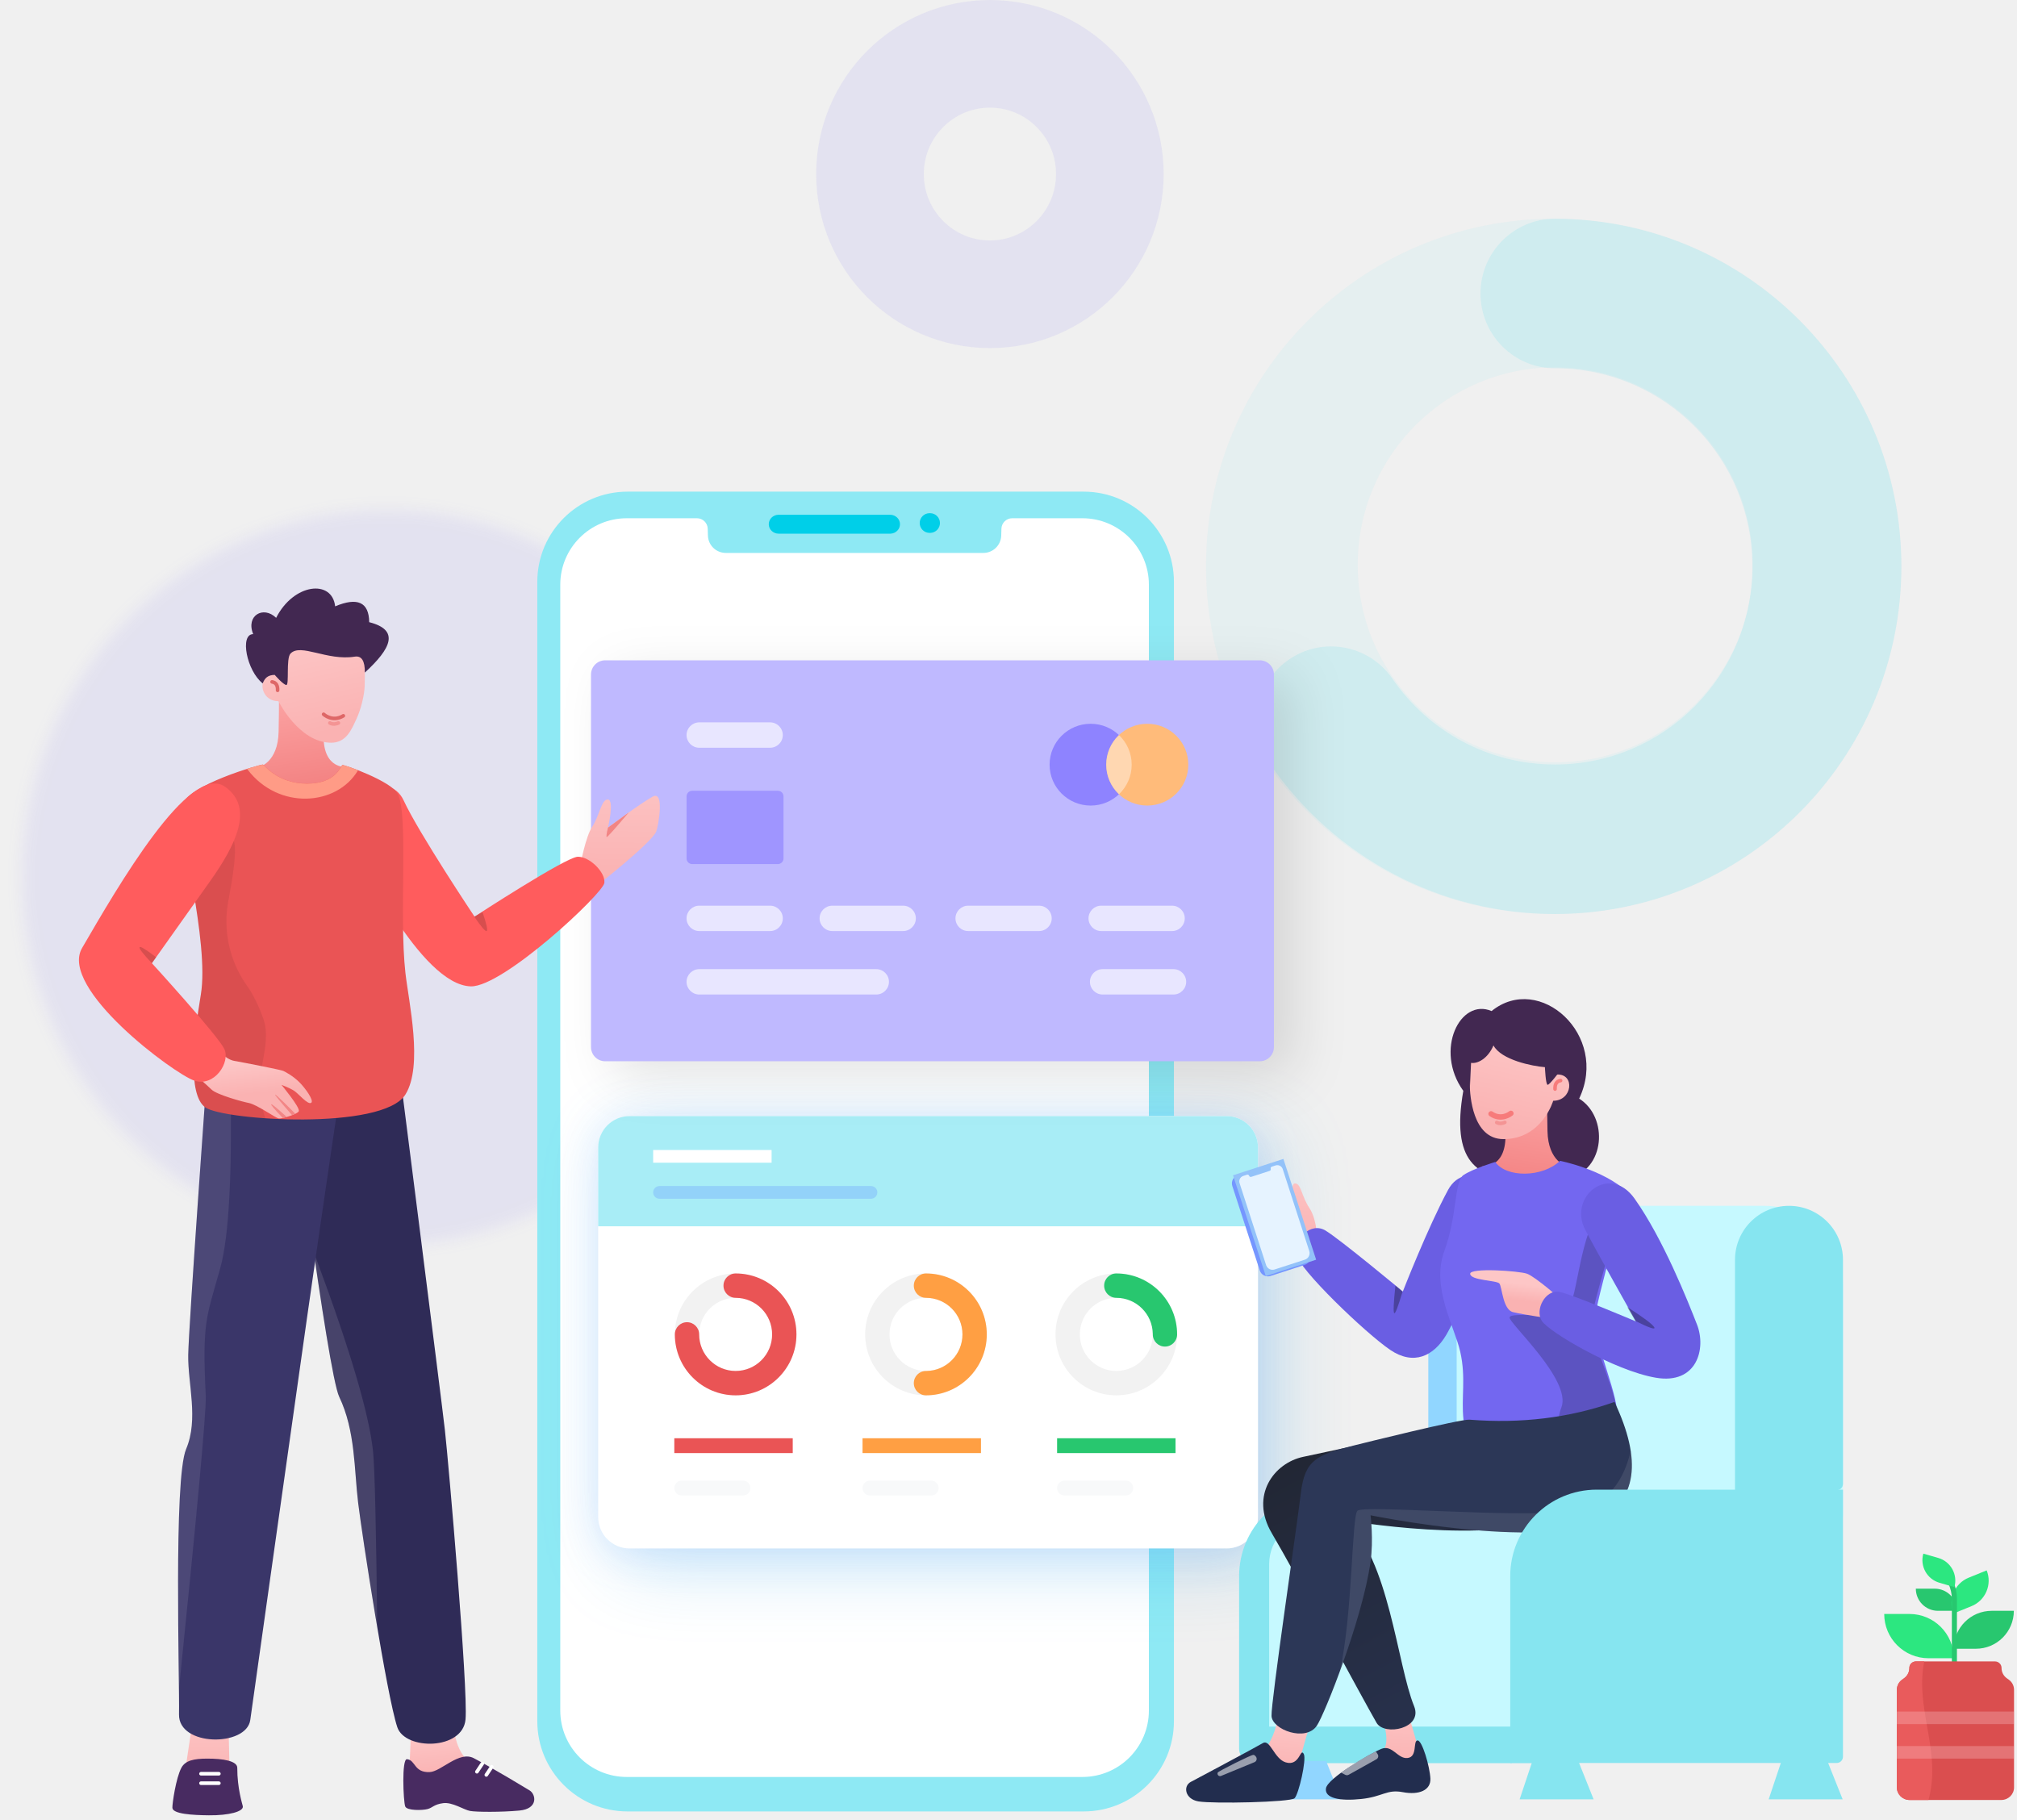
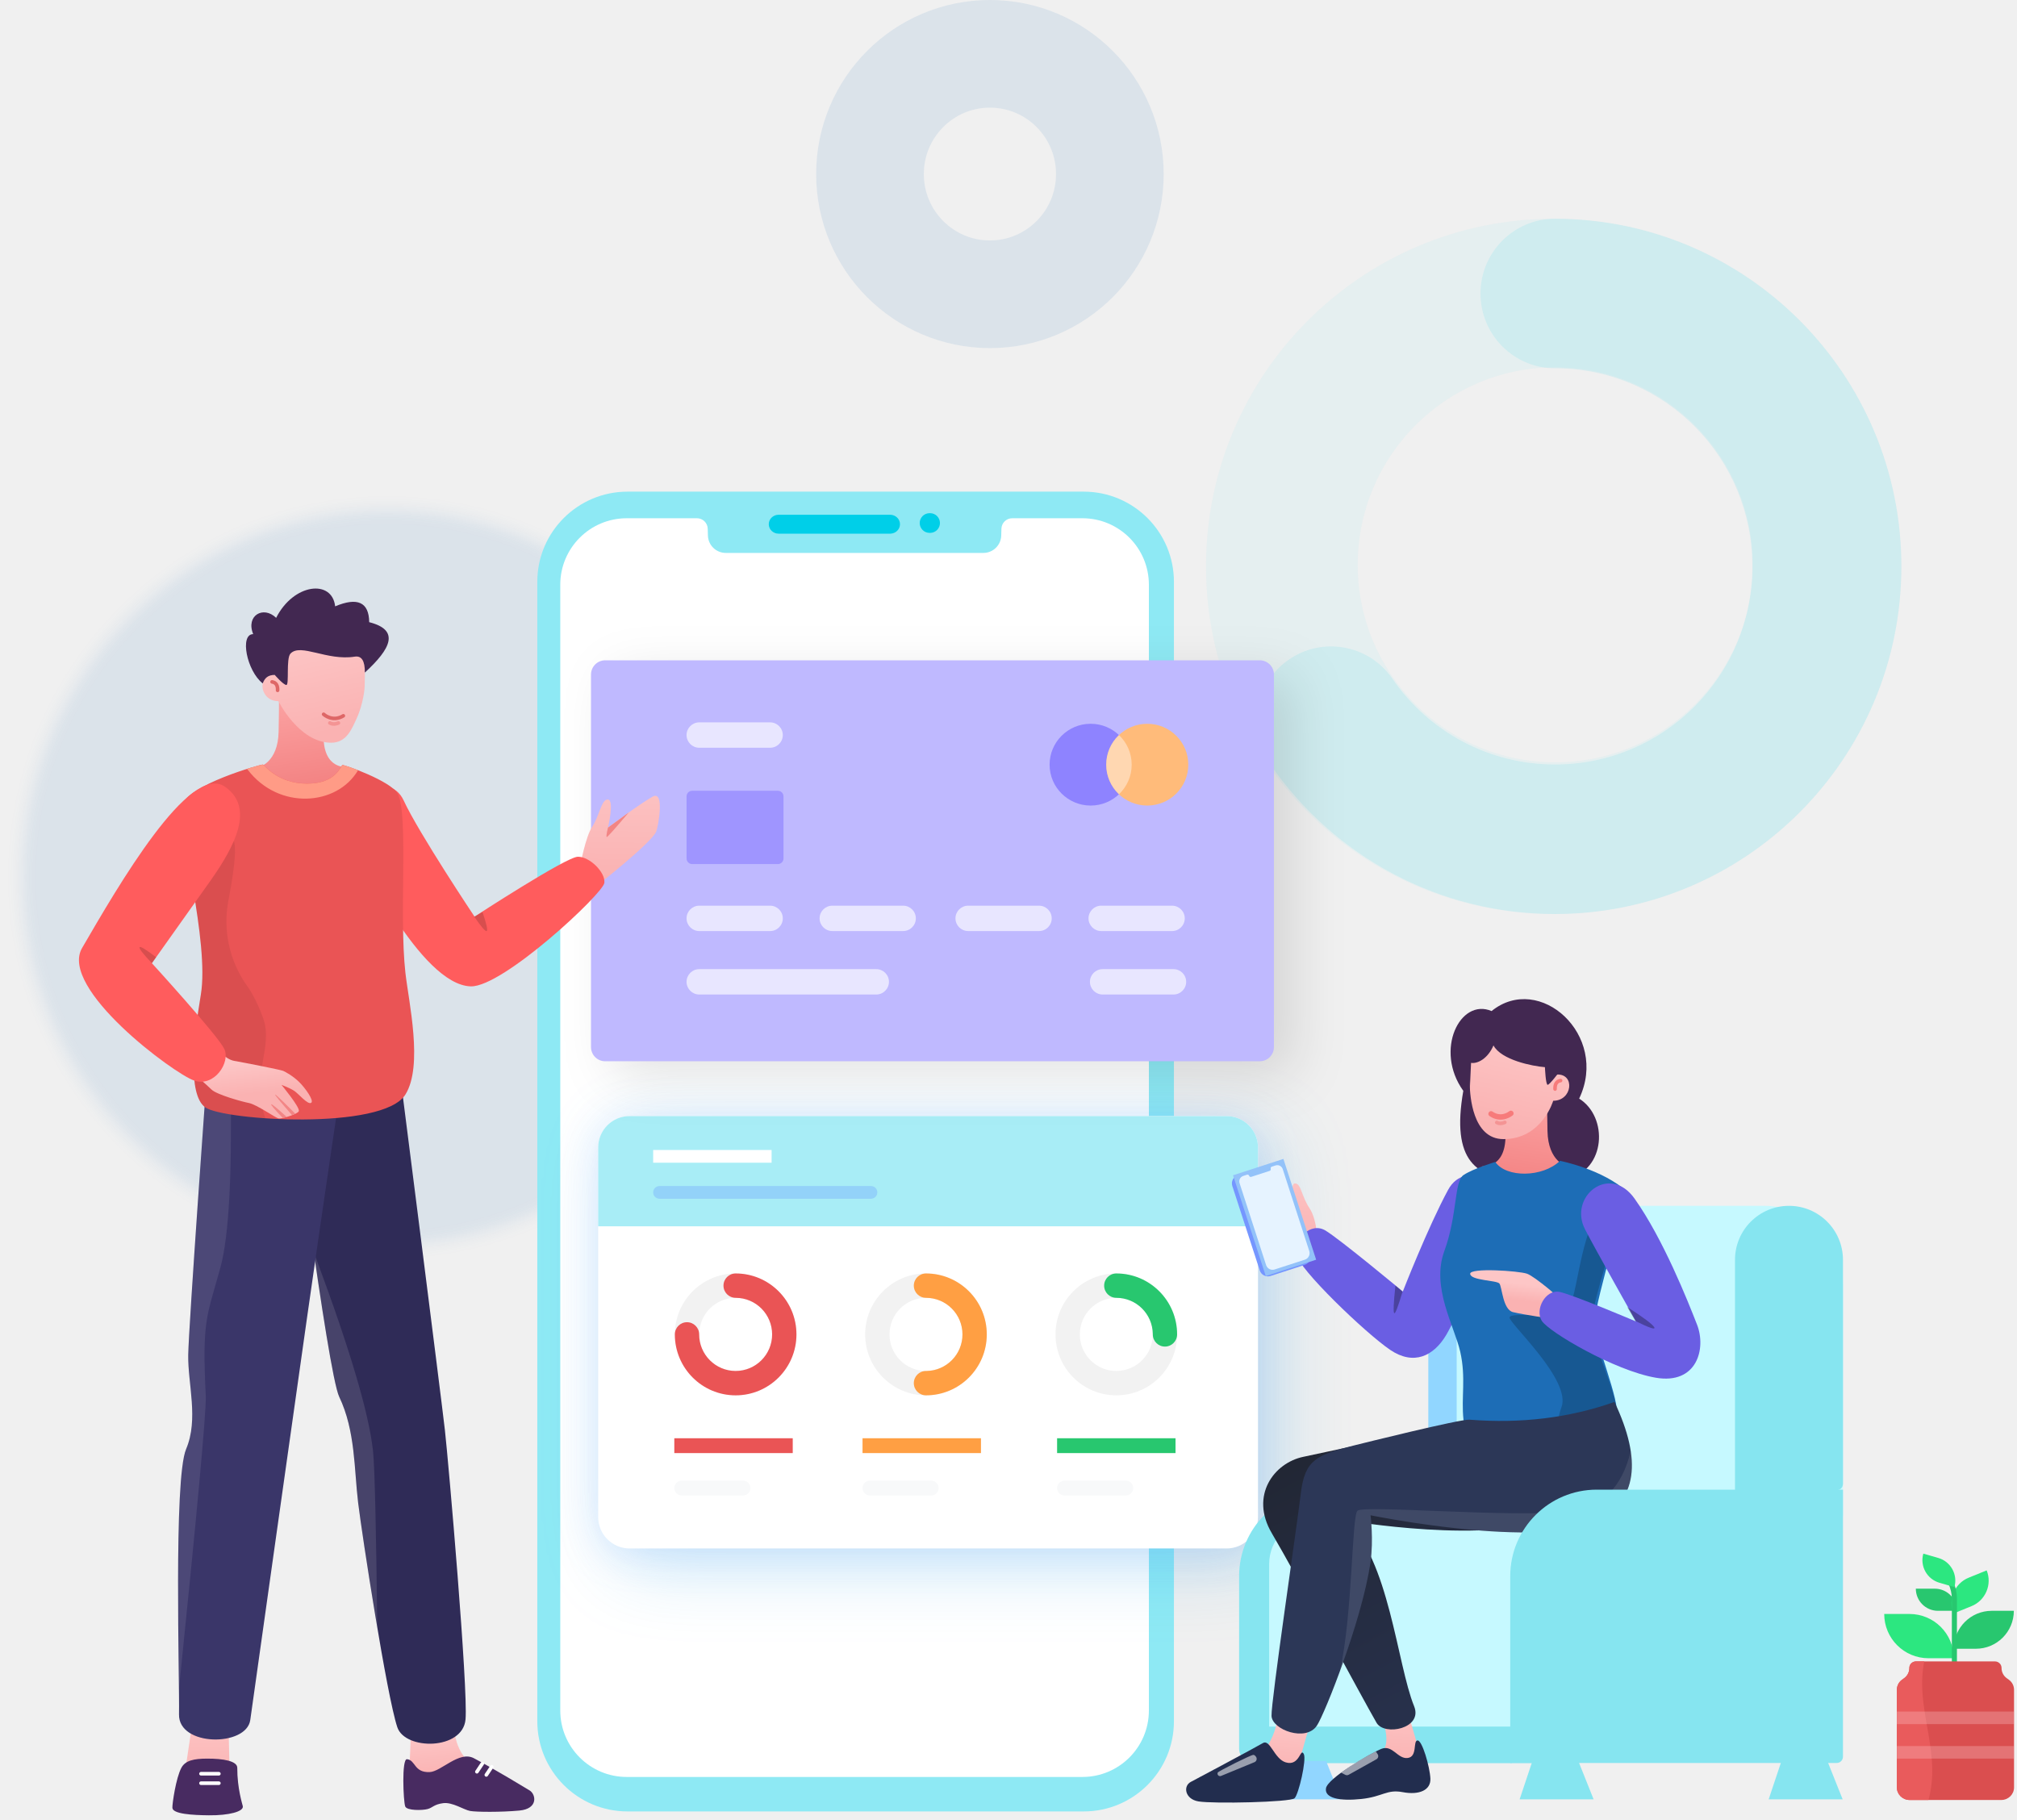
<svg xmlns="http://www.w3.org/2000/svg" xmlns:xlink="http://www.w3.org/1999/xlink" width="562px" height="507px" viewBox="0 0 562 507" version="1.1">
  <defs>
    <filter x="-2.9%" y="-2.9%" width="105.9%" height="105.9%" filterUnits="objectBoundingBox" id="filter-1">
      <feGaussianBlur stdDeviation="2" in="SourceGraphic" />
    </filter>
    <path d="M18.522,0 L38.087,0 C39.71,5.90024691e-16 41.039,1.291 41.086,2.913 L41.142,4.831 C41.219,7.521 43.423,9.661 46.114,9.661 L117.894,9.661 C120.585,9.661 122.788,7.521 122.866,4.831 L122.921,2.913 C122.968,1.291 124.297,2.07451057e-15 125.92,0 L145.486,0 C155.715,-2.00502105e-14 164.008,8.293 164.008,18.522 L164.008,332.223 C164.008,342.452 155.715,350.745 145.486,350.745 L18.522,350.745 C8.293,350.745 -2.29997126e-15,342.452 0,332.223 L0,18.522 C-4.8054561e-15,8.293 8.293,-8.77902741e-15 18.522,0 Z" id="path-2" />
    <path d="M8.757,0 L175.092,0 C179.928,-1.80700981e-14 183.848,3.921 183.848,8.757 L183.848,111.729 C183.848,116.565 179.928,120.486 175.092,120.486 L8.757,120.486 C3.921,120.486 -1.00658751e-14,116.565 0,111.729 L0,8.757 C-5.92265936e-16,3.921 3.921,4.44111258e-15 8.757,0 Z" id="path-4" />
    <filter x="-15.0%" y="-22.8%" width="135.4%" height="153.9%" filterUnits="objectBoundingBox" id="filter-6">
      <feOffset dx="5" dy="5" in="SourceAlpha" result="shadowOffsetOuter1" />
      <feGaussianBlur stdDeviation="10" in="shadowOffsetOuter1" result="shadowBlurOuter1" />
      <feColorMatrix values="0 0 0 0 0.076   0 0 0 0 0.583   0 0 0 0 0.879  0 0 0 0.229 0" type="matrix" in="shadowBlurOuter1" result="shadowMatrixOuter1" />
      <feOffset dx="0" dy="1" in="SourceAlpha" result="shadowOffsetOuter2" />
      <feGaussianBlur stdDeviation="5.5" in="shadowOffsetOuter2" result="shadowBlurOuter2" />
      <feColorMatrix values="0 0 0 0 0.504   0 0 0 0 0.7   0 0 0 0 1  0 0 0 0.234 0" type="matrix" in="shadowBlurOuter2" result="shadowMatrixOuter2" />
      <feMerge>
        <feMergeNode in="shadowMatrixOuter1" />
        <feMergeNode in="shadowMatrixOuter2" />
      </feMerge>
    </filter>
    <path d="M3.944,0 L186.337,0 C188.515,0 190.281,1.771 190.281,3.955 L190.281,107.769 C190.281,109.953 188.515,111.723 186.337,111.723 L3.944,111.723 C1.766,111.723 0,109.953 0,107.769 L0,3.955 C0,1.771 1.766,0 3.944,0 Z" id="path-7" />
    <filter x="-9.5%" y="-17.9%" width="125.2%" height="143.0%" filterUnits="objectBoundingBox" id="filter-8">
      <feOffset dx="6" dy="4" in="SourceAlpha" result="shadowOffsetOuter1" />
      <feGaussianBlur stdDeviation="7" in="shadowOffsetOuter1" result="shadowBlurOuter1" />
      <feColorMatrix values="0 0 0 0 0.019   0 0 0 0 0.019   0 0 0 0 0.019  0 0 0 0.11 0" type="matrix" in="shadowBlurOuter1" />
    </filter>
    <linearGradient x1="42.314%" y1="12.631%" x2="50%" y2="69.62%" id="linearGradient-9">
      <stop stop-color="#FDC6C6" offset="0%" />
      <stop stop-color="#FAB2B2" offset="100%" />
    </linearGradient>
    <linearGradient x1="46.204%" y1="-28.186%" x2="50%" y2="91.05%" id="linearGradient-10">
      <stop stop-color="#FDC6C6" offset="0%" />
      <stop stop-color="#FAB2B2" offset="100%" />
    </linearGradient>
    <linearGradient x1="44.814%" y1="-28.186%" x2="62.813%" y2="121.547%" id="linearGradient-11">
      <stop stop-color="#FFAFAF" offset="0%" />
      <stop stop-color="#F07777" offset="100%" />
    </linearGradient>
    <linearGradient x1="31.713%" y1="-6.922%" x2="55.144%" y2="91.239%" id="linearGradient-12">
      <stop stop-color="#FDC6C6" offset="0%" />
      <stop stop-color="#FAB2B2" offset="100%" />
    </linearGradient>
    <linearGradient x1="45.013%" y1="-28.186%" x2="50%" y2="91.05%" id="linearGradient-13">
      <stop stop-color="#FDC6C6" offset="0%" />
      <stop stop-color="#FAB2B2" offset="100%" />
    </linearGradient>
    <linearGradient x1="42.314%" y1="21.16%" x2="50%" y2="65.142%" id="linearGradient-14">
      <stop stop-color="#FDC6C6" offset="0%" />
      <stop stop-color="#FAB2B2" offset="100%" />
    </linearGradient>
    <linearGradient x1="45.136%" y1="-28.186%" x2="62.017%" y2="121.547%" id="linearGradient-15">
      <stop stop-color="#FFAFAF" offset="0%" />
      <stop stop-color="#F07777" offset="100%" />
    </linearGradient>
    <linearGradient x1="31.713%" y1="-6.211%" x2="55.144%" y2="90.724%" id="linearGradient-16">
      <stop stop-color="#FDC6C6" offset="0%" />
      <stop stop-color="#FAB2B2" offset="100%" />
    </linearGradient>
    <linearGradient x1="42.314%" y1="-3.865%" x2="50%" y2="78.281%" id="linearGradient-17">
      <stop stop-color="#FDC6C6" offset="0%" />
      <stop stop-color="#FAB2B2" offset="100%" />
    </linearGradient>
    <linearGradient x1="28.503%" y1="98.647%" x2="77.061%" y2="9.201%" id="linearGradient-18">
      <stop stop-color="#28324F" offset="0%" />
      <stop stop-color="#222735" offset="100%" />
    </linearGradient>
    <linearGradient x1="44.36%" y1="-28.186%" x2="50%" y2="91.05%" id="linearGradient-19">
      <stop stop-color="#FDC6C6" offset="0%" />
      <stop stop-color="#FAB2B2" offset="100%" />
    </linearGradient>
    <linearGradient x1="42.314%" y1="28.061%" x2="50%" y2="61.519%" id="linearGradient-20">
      <stop stop-color="#FDC6C6" offset="0%" />
      <stop stop-color="#FAB2B2" offset="100%" />
    </linearGradient>
    <linearGradient x1="42.314%" y1="8.533%" x2="50%" y2="71.772%" id="linearGradient-21">
      <stop stop-color="#FDC6C6" offset="0%" />
      <stop stop-color="#FAB2B2" offset="100%" />
    </linearGradient>
    <path d="M5.338,0 L27.313,0 C28.339,0 29.171,0.815 29.171,1.82 L29.171,1.872 C29.171,2.984 29.712,4.03 30.626,4.688 L31.196,5.099 C32.111,5.757 32.651,6.803 32.651,7.915 L32.651,35.125 C32.651,37.055 31.053,38.62 29.082,38.62 L3.568,38.62 C1.598,38.62 1.64410348e-13,37.055 1.64410348e-13,35.125 L1.64410348e-13,7.915 C1.64410348e-13,6.803 0.54,5.757 1.455,5.099 L2.024,4.688 C2.878,4.074 3.405,3.122 3.472,2.094 L3.479,1.82 C3.479,0.815 4.311,0 5.338,0 Z" id="path-22" />
  </defs>
  <g id="📝-Pages-New" stroke="none" stroke-width="1" fill="none" fill-rule="evenodd">
    <g id="Error" transform="translate(-436, -279)">
      <g id="Illustration" transform="translate(442, 294)">
        <g id="Shape">
-           <ellipse id="Oval" fill="#7367F0" opacity="0.1" filter="url(#filter-1)" cx="101.745" cy="229.5" rx="101.745" ry="102.5" />
+           <ellipse id="Oval" fill="#1D6DB6" opacity="0.1" filter="url(#filter-1)" cx="101.745" cy="229.5" rx="101.745" ry="102.5" />
          <path d="M426.906,45.956 C373.404,45.956 330.032,89.326 330.032,142.826 C330.032,196.326 373.404,239.696 426.906,239.696 C480.408,239.696 523.78,196.326 523.78,142.826 C523.78,89.326 480.408,45.956 426.906,45.956 Z M427.346,87.346 C457.745,87.346 482.388,111.988 482.388,142.386 C482.388,172.784 457.745,197.426 427.346,197.426 C396.947,197.426 372.304,172.784 372.304,142.386 C372.304,111.988 396.947,87.346 427.346,87.346 Z" id="Oval" fill="#00CFE8" fill-rule="nonzero" opacity="0.05" />
-           <ellipse id="Oval" stroke="#7367F0" stroke-width="30" opacity="0.1" cx="269.823" cy="33.5" rx="33.416" ry="33.5" />
+           <ellipse id="Oval" stroke="#1D6DB6" stroke-width="30" opacity="0.1" cx="269.823" cy="33.5" rx="33.416" ry="33.5" />
          <path d="M427.271,45.956 C480.572,45.956 523.78,89.326 523.78,142.826 C523.78,196.326 480.572,239.696 427.271,239.696 C395.161,239.696 365.687,223.816 347.797,197.796 C341.287,188.326 343.657,175.352 353.091,168.817 C362.43,162.348 375.192,164.615 381.764,173.849 L381.961,174.131 C392.182,188.997 408.951,198.032 427.271,198.032 C457.647,198.032 482.271,173.315 482.271,142.826 C482.271,112.642 458.137,88.116 428.181,87.628 L427.271,87.621 C415.809,87.621 406.517,78.294 406.517,66.788 C406.517,55.283 415.809,45.956 427.271,45.956 Z" id="Path" fill="#00CFE8" fill-rule="nonzero" opacity="0.1" />
        </g>
        <g id="Mobile-Banking-App" transform="translate(16, 122)">
          <g id="Phone3" transform="translate(127.7104, 0)">
            <path d="M25.137,0 L152.247,0 C166.13,-2.55022564e-15 177.384,11.254 177.384,25.137 L177.384,342.625 C177.384,356.508 166.13,367.762 152.247,367.762 L25.137,367.762 C11.254,367.762 -2.32880507e-14,356.508 -2.49882011e-14,342.625 L-2.49882011e-14,25.137 C-2.66883515e-14,11.254 11.254,2.55022564e-15 25.137,0 Z" id="Rectangle" fill="#8EE9F4" />
            <g id="Group-48" transform="translate(6.397456, 7.41094)">
              <mask id="mask-3" fill="white">
                <use xlink:href="#path-2" />
              </mask>
              <use id="Rectangle" fill="#FFFFFF" xlink:href="#path-2" />
              <ellipse id="Oval" fill-opacity="0.549" fill="#E97EFF" mask="url(#mask-3)" cx="62.18" cy="213.477" rx="14.067" ry="14.053" />
              <path d="M24.589,60.217 L140.653,60.217 C143.199,60.217 145.264,62.281 145.264,64.828 C145.264,67.374 143.199,69.439 140.653,69.439 L24.589,69.439 C22.043,69.439 19.978,67.374 19.978,64.828 C19.978,62.281 22.043,60.217 24.589,60.217 Z" id="Rectangle" fill-opacity="0.549" fill="#E97EFF" mask="url(#mask-3)" />
            </g>
            <path d="M98.307,6.438 C99.824,6.438 101.054,7.618 101.054,9.073 C101.054,10.496 99.878,11.655 98.408,11.706 L98.307,11.708 L67.24,11.708 C65.722,11.708 64.492,10.528 64.492,9.073 C64.492,7.65 65.668,6.491 67.139,6.44 L67.24,6.438 L98.307,6.438 Z" id="Path" fill="#00CFE8" fill-rule="nonzero" />
            <path d="M109.441,5.999 C110.958,5.999 112.188,7.228 112.188,8.744 C112.188,10.226 111.012,11.434 109.542,11.487 L109.441,11.488 L109.297,11.488 C107.779,11.488 106.549,10.26 106.549,8.744 C106.549,7.262 107.725,6.054 109.196,6.001 L109.297,5.999 L109.441,5.999 Z" id="Path" fill="#00CFE8" fill-rule="nonzero" />
          </g>
          <g id="BoardPieChart" transform="translate(144.6719, 174)">
            <mask id="mask-5" fill="white">
              <use xlink:href="#path-4" />
            </mask>
            <g id="Rectangle">
              <use fill="black" fill-opacity="1" filter="url(#filter-6)" xlink:href="#path-4" />
              <use fill="#FFFFFF" fill-rule="evenodd" xlink:href="#path-4" />
            </g>
            <polygon id="Rectangle" fill="#A8EDF6" mask="url(#mask-5)" points="-4.125 -4.725 188.562 -4.725 188.562 30.712 -4.125 30.712" />
            <path d="M17.093,19.49 L76.01,19.49 C76.989,19.49 77.782,20.284 77.782,21.262 C77.782,22.241 76.989,23.034 76.01,23.034 L17.093,23.034 C16.114,23.034 15.321,22.241 15.321,21.262 C15.321,20.284 16.114,19.49 17.093,19.49 Z" id="Rectangle" fill="#6FA3FF" opacity="0.366" mask="url(#mask-5)" />
            <rect id="Rectangle" fill="#FFFFFF" mask="url(#mask-5)" x="15.321" y="9.45" width="32.998" height="3.544" />
            <rect id="Rectangle" fill="#EA5455" mask="url(#mask-5)" x="21.213" y="89.774" width="32.998" height="4.134" />
            <path d="M23.28,101.586 L40.359,101.586 C41.501,101.586 42.427,102.512 42.427,103.653 C42.427,104.795 41.501,105.72 40.359,105.72 L23.28,105.72 C22.139,105.72 21.213,104.795 21.213,103.653 C21.213,102.512 22.139,101.586 23.28,101.586 Z" id="Rectangle" fill="#F8F9FA" mask="url(#mask-5)" />
            <rect id="Rectangle" fill="#FF9F43" fill-rule="nonzero" mask="url(#mask-5)" x="73.657" y="89.774" width="32.998" height="4.134" />
            <path d="M75.724,101.586 L92.803,101.586 C93.945,101.586 94.87,102.512 94.87,103.653 C94.87,104.795 93.945,105.72 92.803,105.72 L75.724,105.72 C74.583,105.72 73.657,104.795 73.657,103.653 C73.657,102.512 74.583,101.586 75.724,101.586 Z" id="Rectangle" fill="#F8F9FA" mask="url(#mask-5)" />
            <rect id="Rectangle" fill="#28C76F" mask="url(#mask-5)" x="127.869" y="89.774" width="32.998" height="4.134" />
            <path d="M129.936,101.586 L147.015,101.586 C148.157,101.586 149.082,102.512 149.082,103.653 C149.082,104.795 148.157,105.72 147.015,105.72 L129.936,105.72 C128.794,105.72 127.869,104.795 127.869,103.653 C127.869,102.512 128.794,101.586 129.936,101.586 Z" id="Rectangle" fill="#F8F9FA" mask="url(#mask-5)" />
            <g id="Group-37" mask="url(#mask-5)">
              <g transform="translate(21.21326, 46.65873)" id="Group-5">
                <g transform="translate(0.147314, 0.147654)" />
              </g>
            </g>
            <g id="Group-3" mask="url(#mask-5)">
              <g transform="translate(127.4269, 43.8533)">
                <path d="M16.941,33.96 C26.297,33.96 33.882,26.358 33.882,16.98 C33.882,7.602 26.297,0 16.941,0 C7.585,0 0,7.602 0,16.98 C0,26.358 7.585,33.96 16.941,33.96 Z M16.941,27.168 C11.327,27.168 6.776,22.607 6.776,16.98 C6.776,11.353 11.327,6.792 16.941,6.792 C22.555,6.792 27.106,11.353 27.106,16.98 C27.106,22.607 22.555,27.168 16.941,27.168 Z" id="Oval" fill="#F2F2F2" />
                <path d="M33.882,16.98 C33.882,7.602 26.297,0 16.941,0 C15.07,0 13.553,1.52 13.553,3.396 C13.553,5.272 15.07,6.792 16.941,6.792 C22.491,6.792 27.002,11.25 27.104,16.789 L27.106,16.98 C27.106,18.856 28.623,20.376 30.494,20.376 C32.365,20.376 33.882,18.856 33.882,16.98 Z" id="Path" fill="#28C76F" />
              </g>
            </g>
            <g id="Group-4" mask="url(#mask-5)">
              <g transform="translate(74.39373, 43.8533)">
                <path d="M16.941,33.96 C26.297,33.96 33.882,26.358 33.882,16.98 C33.882,7.602 26.297,0 16.941,0 C7.585,0 0,7.602 0,16.98 C0,26.358 7.585,33.96 16.941,33.96 Z M16.941,27.168 C11.327,27.168 6.776,22.607 6.776,16.98 C6.776,11.353 11.327,6.792 16.941,6.792 C22.555,6.792 27.106,11.353 27.106,16.98 C27.106,22.607 22.555,27.168 16.941,27.168 Z" id="Oval" fill="#F2F2F2" fill-rule="evenodd" />
                <path d="M16.941,33.96 C26.297,33.96 33.882,26.358 33.882,16.98 C33.882,7.602 26.297,0 16.941,0 C15.07,0 13.553,1.52 13.553,3.396 C13.553,5.272 15.07,6.792 16.941,6.792 C22.555,6.792 27.106,11.353 27.106,16.98 C27.106,22.543 22.658,27.065 17.132,27.167 L16.941,27.168 C15.07,27.168 13.553,28.689 13.553,30.564 C13.553,32.44 15.07,33.96 16.941,33.96 Z" id="Path" fill="#FF9F43" fill-rule="nonzero" />
              </g>
            </g>
            <g id="Group-6" mask="url(#mask-5)">
              <g transform="translate(21.36058, 43.8533)">
                <path d="M16.941,33.96 C26.297,33.96 33.882,26.358 33.882,16.98 C33.882,7.602 26.297,0 16.941,0 C7.585,0 0,7.602 0,16.98 C0,26.358 7.585,33.96 16.941,33.96 Z M16.941,27.168 C11.327,27.168 6.776,22.607 6.776,16.98 C6.776,11.353 11.327,6.792 16.941,6.792 C22.555,6.792 27.106,11.353 27.106,16.98 C27.106,22.607 22.555,27.168 16.941,27.168 Z" id="Oval" fill="#F2F2F2" />
                <path d="M0,16.98 C0,26.358 7.585,33.96 16.941,33.96 C26.297,33.96 33.882,26.358 33.882,16.98 C33.882,7.602 26.297,0 16.941,0 C15.07,0 13.553,1.52 13.553,3.396 C13.553,5.272 15.07,6.792 16.941,6.792 C22.555,6.792 27.106,11.353 27.106,16.98 C27.106,22.607 22.555,27.168 16.941,27.168 C11.327,27.168 6.776,22.607 6.776,16.98 C6.776,15.105 5.259,13.584 3.388,13.584 C1.517,13.584 0,15.105 0,16.98 Z" id="Path" fill="#EA5455" />
              </g>
            </g>
          </g>
          <g id="VisaCard2" transform="translate(142.6764, 47)">
            <g id="Rectangle">
              <use fill="black" fill-opacity="1" filter="url(#filter-8)" xlink:href="#path-7" />
              <use fill="#BFB9FF" fill-rule="evenodd" xlink:href="#path-7" />
            </g>
            <g id="Group-46" transform="translate(26.61962, 16.69957)">
              <g id="Group-45" transform="translate(0, 0.982327)">
                <g id="Group-43" transform="translate(101.1545, 0)">
                  <ellipse id="Oval" fill="#8E83FF" cx="11.437" cy="11.395" rx="11.437" ry="11.395" />
                  <ellipse id="Oval-Copy-10" fill="#FFBB7A" cx="27.211" cy="11.395" rx="11.437" ry="11.395" />
                  <path d="M19.22,3.243 L19.325,3.145 C21.511,5.22 22.873,8.149 22.873,11.395 C22.873,14.641 21.511,17.57 19.325,19.645 C17.137,17.571 15.775,14.641 15.775,11.395 C15.775,8.2 17.094,5.312 19.22,3.243 L19.325,3.145 L19.22,3.243 Z" id="Path" fill-opacity="0.416" fill="#FFFFFF" />
                </g>
                <path d="M1.577,18.664 L25.437,18.664 C26.308,18.664 27.014,19.368 27.014,20.236 L27.014,37.525 C27.014,38.393 26.308,39.097 25.437,39.097 L1.577,39.097 C0.706,39.097 4.37832775e-14,38.393 4.37832775e-14,37.525 L4.37832775e-14,20.236 C4.37832775e-14,19.368 0.706,18.664 1.577,18.664 Z" id="Rectangle" fill="#9F95FF" />
              </g>
              <g id="Group-44" transform="translate(0, 0.589397)" fill="#FFFFFF" fill-opacity="0.647">
                <path d="M3.549,51.081 L23.268,51.081 C25.228,51.081 26.817,52.664 26.817,54.617 C26.817,56.57 25.228,58.154 23.268,58.154 L3.549,58.154 C1.589,58.154 -9.10692171e-14,56.57 -9.10692171e-14,54.617 C-9.10692171e-14,52.664 1.589,51.081 3.549,51.081 Z" id="Rectangle" />
                <path d="M3.549,68.763 L52.845,68.763 C54.805,68.763 56.394,70.346 56.394,72.299 C56.394,74.252 54.805,75.836 52.845,75.836 L3.549,75.836 C1.589,75.836 -8.7566555e-14,74.252 -8.7566555e-14,72.299 C-8.7566555e-14,70.346 1.589,68.763 3.549,68.763 Z" id="Rectangle" />
                <path d="M115.943,68.763 L135.661,68.763 C137.622,68.763 139.211,70.346 139.211,72.299 C139.211,74.252 137.622,75.836 135.661,75.836 L115.943,75.836 C113.983,75.836 112.394,74.252 112.394,72.299 C112.394,70.346 113.983,68.763 115.943,68.763 Z" id="Rectangle" />
                <path d="M3.549,0 L23.268,0 C25.228,0 26.817,1.583 26.817,3.536 C26.817,5.489 25.228,7.073 23.268,7.073 L3.549,7.073 C1.589,7.073 0,5.489 0,3.536 C0,1.583 1.589,0 3.549,0 Z" id="Rectangle" />
                <path d="M40.62,51.081 L60.338,51.081 C62.298,51.081 63.887,52.664 63.887,54.617 C63.887,56.57 62.298,58.154 60.338,58.154 L40.62,58.154 C38.659,58.154 37.07,56.57 37.07,54.617 C37.07,52.664 38.659,51.081 40.62,51.081 Z" id="Rectangle-Copy-38" />
                <path d="M78.479,51.081 L98.197,51.081 C100.157,51.081 101.746,52.664 101.746,54.617 C101.746,56.57 100.157,58.154 98.197,58.154 L78.479,58.154 C76.518,58.154 74.929,56.57 74.929,54.617 C74.929,52.664 76.518,51.081 78.479,51.081 Z" id="Rectangle-Copy-39" />
                <path d="M115.549,51.081 L135.267,51.081 C137.227,51.081 138.816,52.664 138.816,54.617 C138.816,56.57 137.227,58.154 135.267,58.154 L115.549,58.154 C113.589,58.154 112,56.57 112,54.617 C112,52.664 113.589,51.081 115.549,51.081 Z" id="Rectangle-Copy-40" />
              </g>
            </g>
          </g>
          <g id="Men1.1" transform="translate(0, 27)">
            <g id="LLeg" transform="translate(58.5127, 131.4736)">
              <path d="M45.86,184.217 C45.86,184.217 45.724,192.9 51.056,195.984 C56.388,199.069 64.65,204.8 64.65,204.8 L33.223,205.865 L34.119,184.139 L45.86,184.217 Z" id="Path" fill="url(#linearGradient-9)" />
              <path d="M32.892,194.731 C35.322,194.982 34.791,198.497 39.2,198.326 C42.413,198.201 47.424,192.275 51.546,194.47 C57.837,197.82 65.214,202.338 67.023,203.413 C68.832,204.49 69.547,208.547 64.202,209.045 C59.09,209.521 52.191,209.468 50.462,209.153 C48.734,208.838 45.528,206.634 42.948,206.986 C40.369,207.339 40.075,208.228 38.634,208.622 C37.192,209.016 32.841,209.101 32.39,207.886 C31.872,206.492 31.353,194.573 32.892,194.731 Z" id="Path" fill="#482B61" />
              <path d="M30.456,-1.74975703e-14 C30.456,-1.74975703e-14 42.444,94.099 43.447,102.998 C44.449,111.898 49.952,175.205 49.199,183.65 C48.432,192.25 32.344,192.296 30.186,185.808 C27.232,176.926 20.404,132.541 19.274,123.272 C18.145,114.003 18.542,103.242 14.003,93.751 C10.753,86.956 -3.0465246e-14,2.413 -3.0465246e-14,2.413 L30.456,-1.74975703e-14 Z" id="Path" fill="#2F2B57" />
              <path d="M23.41,108.74 L23.452,109.164 C23.91,114.079 24.294,130.36 24.603,158.008 L23.913,153.878 C21.749,140.784 19.828,127.813 19.274,123.272 C18.169,114.196 18.526,103.69 14.28,94.346 L14.003,93.751 C12.573,90.761 9.689,72.711 6.908,53.437 L7.782,55.775 C17.065,80.742 22.275,98.398 23.41,108.74 Z" id="Path" fill-opacity="0.192" fill="#FFFFFF" opacity="0.591" />
              <line x1="53.869" y1="195.981" x2="52.366" y2="198.23" id="Path-10" stroke="#FFFFFF" stroke-linecap="round" />
              <line x1="56.495" y1="196.86" x2="54.991" y2="199.11" id="Path-10" stroke="#FFFFFF" stroke-linecap="round" />
            </g>
            <g id="RLeg" transform="translate(25.69442, 133.7766)">
              <polygon id="Path" fill="url(#linearGradient-10)" points="5.654 183.906 2.842 202.896 16.435 202.827 15.99 183.553" />
              <path d="M0.337,205.968 C0.291,204.86 1.323,197.674 2.842,194.829 C3.943,192.765 6.386,192.281 9.96,192.267 C14.57,192.249 18.422,192.946 18.417,194.829 C18.401,200.589 19.861,205.019 19.96,205.526 C20.248,207.011 16.125,208.119 10.493,208.063 C5.884,208.017 0.408,207.696 0.337,205.968 Z" id="Path" fill="#482B61" />
              <path d="M47.865,0.787 C47.865,0.787 41.632,42.784 37.86,69.357 C34.152,95.469 23.173,173.355 22.038,181.509 C20.997,188.994 1.985,188.994 2.185,179.929 C2.385,170.864 0.625,114.376 4.165,106.012 C7.705,97.649 4.623,87.915 4.752,79.79 C4.881,71.665 9.972,1.33 9.972,1.33 L47.865,0.787 Z" id="Path" fill="#3A3669" />
              <path d="M13.768,55.248 L13.47,56.328 C9.861,69.296 8.616,70.464 9.638,91.147 L9.649,91.567 C9.685,96.771 7.21,123.698 2.225,172.349 L2.203,169.325 C2.028,149.477 1.297,113.592 4.075,106.237 L4.165,106.012 C7.705,97.649 4.623,87.915 4.752,79.79 C4.881,71.665 9.972,1.33 9.972,1.33 L16.475,1.236 L16.542,4.458 C17.01,29.62 16.085,46.549 13.768,55.248 L13.768,55.248 Z" id="Path" fill-opacity="0.192" fill="#FFFFFF" opacity="0.462" />
              <line x1="8.313" y1="196.479" x2="13.289" y2="196.479" id="Path-9" stroke="#FFFFFF" stroke-linecap="round" />
              <line x1="8.313" y1="199.118" x2="13.289" y2="199.118" id="Path-9" stroke="#FFFFFF" stroke-linecap="round" />
            </g>
            <g id="Head" transform="translate(46.01984, 0)">
              <path d="M4.223,49.711 C4.223,49.711 9.43,48.483 9.611,39.907 C9.792,31.331 9.665,28.404 9.665,28.404 L22.01,28.196 C22.01,28.196 22.135,37.754 22.136,41.211 C22.141,50.495 28.578,49.711 28.578,49.711 C28.578,49.711 27.24,57.24 16.847,57.827 C8.732,58.287 4.223,49.711 4.223,49.711 Z" id="Path" fill="url(#linearGradient-11)" />
              <g id="Head1" transform="translate(0.513241, 0)">
                <path d="M8.018,24.069 C2.901,23.87 3.736,31.399 9.051,31.389 C9.051,31.389 14.763,42.933 23.732,42.963 C28.052,42.977 29.462,39.11 30.757,36.395 C32.052,33.68 33.002,29.618 33.081,27.132 C33.166,24.481 33.177,15.77 33.177,15.77 L7.819,15.759 L8.018,24.069 Z" id="Path" fill="url(#linearGradient-12)" />
                <path d="M23.37,37.586 C24.177,37.927 25.074,37.728 25.743,37.337" id="Path" stroke="#F49494" stroke-linecap="round" transform="translate(24.55681, 37.54876) rotate(6) translate(-24.55681, -37.54876) " />
                <path d="M8.529,28.493 C8.852,27.328 8.711,26.311 7.56,25.848" id="Path-8" stroke="#DE6767" stroke-linecap="round" transform="translate(8.119765, 27.17047) rotate(-13) translate(-8.119765, -27.17047) " />
                <path d="M8.018,24.069 C8.018,24.069 10.371,26.799 11.241,26.874 C12.112,26.949 11.119,19.487 12.401,18.128 C15.217,15.14 22.574,20.216 30.311,18.976 C32.222,18.67 33.16,20.15 33.126,23.415 C40.358,16.786 42.98,11.557 34.338,9.373 C34.269,3.763 31.058,2.355 24.849,4.957 C24.019,-2.622 13.291,-1.478 8.408,8.164 C4.873,4.707 -0.095,7.498 2.014,12.699 C-1.792,12.699 0.191,22.925 4.676,26.439 C5.211,24.904 6.189,24.069 8.018,24.069 Z" id="Path" fill="#422851" />
                <path d="M21.815,34.324 C21.815,34.324 23.572,37.18 27.012,36.159" id="Path" stroke="#DE6767" stroke-linecap="round" transform="translate(24.41357, 35.35145) rotate(-15) translate(-24.41357, -35.35145) " />
              </g>
            </g>
            <g id="LArm" transform="translate(75.02373, 54.90718)">
              <g id="Group-3" transform="translate(76.13706, 15.72189) rotate(4) translate(-76.13706, -15.72189) translate(65.13706, 2.221892)">
                <path d="M-6.9945718e-14,20.903 C-6.9945718e-14,20.903 0.893,12.681 2.627,9.701 C4.36,6.72 4.589,1.9 6.425,1.948 C8.26,1.997 6.968,9.757 6.968,9.757 C6.968,9.757 15.025,2.783 18.729,0.315 C22.109,-1.936 20.903,8.572 20.445,9.932 C19.355,13.172 5.027,26.111 5.027,26.111 C5.027,26.111 0.382,21.603 -6.9945718e-14,20.903 Z" id="Path" fill="url(#linearGradient-13)" />
                <path d="M6.968,9.757 C6.671,11.527 6.627,12.404 6.836,12.39 C7.045,12.375 8.915,9.963 12.444,5.155 L6.968,9.757 Z" id="Path" fill="#F28585" />
              </g>
              <path d="M15.44,4.122 C19.608,13.161 35.197,36.516 35.197,36.516 C35.197,36.516 60.742,19.861 63.992,19.826 C67.243,19.792 71.656,24.105 71.379,27.082 C71.101,30.058 43.132,56.166 34.162,55.947 C20.214,55.605 2.724,19.334 0.928,14.486 C-3.882,1.5 11.375,-4.694 15.44,4.122 Z" id="Path" fill="#FF5C5D" />
              <path d="M35.104,36.499 C37.071,39.38 38.23,40.726 38.582,40.536 C38.935,40.347 38.548,38.587 37.423,35.254 L35.104,36.499 Z" id="Path-5" fill-opacity="0.16" fill="#000000" />
            </g>
            <g id="Body" transform="translate(28.63671, 49.0406)">
              <path d="M0.131,11.435 C-1.177,17.711 7.785,49.341 5.319,64.138 C3.369,75.841 1.507,91.955 6.562,95.533 C11.708,99.175 56.008,102.067 62.322,91.955 C67.331,83.932 63.231,66.141 62.322,58.025 C60.51,41.834 63.246,13.854 60.172,8.131 C58.265,4.581 45.265,0.003 44.777,0.144 C44.288,0.286 43.14,5.317 34.92,5.317 C26.7,5.317 23.07,0.144 22.628,0.003 C22.186,-0.139 1.316,5.757 0.131,11.435 Z" id="Path" fill="#EA5455" />
              <path d="M22.607,2.99938892e-05 L22.628,0.003 C23.07,0.144 26.7,5.317 34.92,5.317 C43.14,5.317 44.288,0.286 44.777,0.144 C44.953,0.093 46.759,0.657 49.085,1.565 L49.075,1.672 C43.199,11.539 27.041,12.755 18.404,1.467 L18.208,1.206 L19.172,0.907 C20.936,0.37 22.198,0.048 22.542,0.005 L22.607,2.99938892e-05 Z" id="Path" fill="#FF9B86" />
              <path d="M0.159,15.794 L0.883,15.895 C8.567,16.994 13.073,18.732 14.402,21.111 C15.274,22.672 14.869,27.951 13.186,36.948 L13.007,37.892 C11.446,46.047 13.231,54.484 17.943,61.29 L18.208,61.666 C19.802,63.896 21.271,66.832 22.616,70.474 C25.735,78.922 19.1,86.04 23.302,98.608 L22.444,98.545 C14.634,97.947 8.317,96.774 6.562,95.533 C1.507,91.955 3.369,75.841 5.319,64.138 C7.418,51.547 1.242,26.77 0.159,15.794 Z" id="Path" fill-opacity="0.067" fill="#000000" />
            </g>
            <g id="Rarm" transform="translate(0, 54.33058)">
              <g id="Group-2" transform="translate(32.00589, 73.3703)">
                <path d="M5.768,0 C5.768,0 8.717,3.479 11.234,3.912 C13.751,4.345 24.285,6.405 24.928,6.711 C25.536,6.999 27.614,8.093 29.391,9.848 C30.931,11.37 33.594,14.976 32.701,15.596 C31.747,16.26 29.169,13.007 27.876,12.203 C26.52,11.36 24.436,10.613 24.436,10.613 C24.436,10.613 29.591,16.832 29.263,17.919 C29.024,18.712 24.64,20.066 23.703,19.964 C22.766,19.862 17.601,16.081 15.279,15.641 C13.669,15.336 6.46,13.383 4.94,11.917 C3.42,10.45 -3.48174241e-14,7.473 -3.48174241e-14,7.473 L5.768,0 Z" id="Path" fill="url(#linearGradient-14)" />
                <path d="M28.269,18.639 C24.673,15.016 22.8,13.235 22.65,13.296 C22.5,13.358 24.067,15.265 27.35,19.018 L28.269,18.639 Z" id="Path" fill="#F28585" />
                <path d="M25.865,19.532 C23.171,17.064 21.736,15.889 21.56,16.008 C21.384,16.127 22.463,17.402 24.796,19.834 L25.865,19.532 Z" id="Path" fill="#F28585" />
              </g>
              <path d="M40.706,0.901 C49.036,6.763 43.471,17.417 36.56,27.191 C30.105,36.319 20.321,50.07 20.321,50.07 C20.321,50.07 38.718,70.223 40.496,73.952 C42.273,77.68 37.734,84.683 32.093,82.771 C26.45,80.858 -5.658,57.073 0.872,45.833 C10.845,28.664 30.868,-6.022 40.706,0.901 Z" id="Path" fill="#FF5C5D" />
              <path d="M20.321,50.07 C17.804,47.408 16.663,45.922 16.898,45.614 C17.133,45.306 18.669,46.24 21.506,48.417 L20.321,50.07 Z" id="Path-6" fill-opacity="0.16" fill="#000000" />
            </g>
          </g>
          <g id="Group-7" transform="translate(307.3031, 141)">
            <path d="M40.065,137.093 L108.663,137.093 L108.663,137.093 L108.663,209.26 C108.663,211.469 106.872,213.26 104.663,213.26 L19.954,213.26 C17.745,213.26 15.954,211.469 15.954,209.26 L15.954,161.204 C15.954,147.888 26.749,137.093 40.065,137.093 Z" id="Rectangle" fill="#86E5F0" />
            <polygon id="Rectangle" fill="#86E5F0" points="24.33 198.224 91.966 198.224 91.966 213.26 24.33 213.26" />
            <polygon id="Path" fill="#86E5F0" points="110.466 212.715 114.732 223.401 94.107 223.401 97.681 212.715" />
            <polygon id="Path" fill="#91D6FF" points="40.195 212.715 44.461 223.401 23.836 223.401 27.41 212.715" />
            <polygon id="Path" fill="#86E5F0" points="179.859 212.715 184.125 223.401 163.5 223.401 167.074 212.715" />
            <path d="M92.256,58.375 L109.189,58.008 L109.189,58.008 L109.189,144.277 L68.667,144.277 L68.667,82.481 C68.667,69.368 79.146,58.659 92.256,58.375 Z" id="Rectangle" fill="#91D6FF" />
            <path d="M100.684,58.008 L162.365,58.008 C174.426,58.008 184.205,67.786 184.205,79.848 L184.205,144.288 C184.205,145.253 183.422,146.035 182.457,146.035 L76.573,146.035 L76.573,146.035 L76.573,82.119 C76.573,68.803 87.368,58.008 100.684,58.008 Z" id="Rectangle" fill="#C6F9FF" />
            <path d="M169.164,58.008 C177.471,58.008 184.205,64.742 184.205,73.048 L184.205,135.499 C184.205,136.464 183.422,137.246 182.457,137.246 L154.124,137.246 L154.124,137.246 L154.124,73.048 C154.124,64.742 160.858,58.008 169.164,58.008 Z" id="Rectangle" fill="#86E5F0" />
            <path d="M36.93,145.199 L104.387,145.199 L104.387,145.199 L104.387,203.124 L24.33,203.124 L24.33,157.799 C24.33,150.84 29.971,145.199 36.93,145.199 Z" id="Rectangle" fill="#C6F9FF" />
            <g id="Wom1.4" transform="translate(72.5538, 112.5) scale(-1, 1) translate(-72.5538, -112.5) translate(0.053803, 0)">
              <g id="Head" transform="translate(28.82299, 0.409712)">
                <path d="M8.814,50.104 C-1.931,47.6 -2.639,32.842 5.53,27.723 C-2.895,10.051 16.589,-7.494 29.934,3.326 C38.684,-0.421 45.954,14.202 37.813,25.559 C41.227,45.059 34.28,50.099 21.756,50.313 L8.814,50.104 Z" id="Path" fill="#422851" />
                <path d="M8.948,46.58 C8.948,46.58 14.175,45.352 14.356,36.782 C14.538,28.212 14.41,25.286 14.41,25.286 L25.924,25.079 C25.924,25.079 26.05,34.63 26.052,38.084 C26.056,47.363 32.518,46.58 32.518,46.58 C32.518,46.58 31.175,54.103 20.742,54.69 C12.596,55.149 8.948,46.58 8.948,46.58 Z" id="Path" fill="url(#linearGradient-15)" />
                <path d="M11.726,21.007 C6.59,20.808 7.428,28.332 12.763,28.321 C12.763,28.321 15.863,39.009 26.622,39.009 C35.36,39.009 35.929,26.552 36.008,24.068 C36.093,21.418 36.104,12.713 36.104,12.713 L11.526,12.702 L11.726,21.007 Z" id="Path" fill="url(#linearGradient-16)" />
                <path d="M24.738,30.973 C24.738,30.973 26.505,33.83 29.956,32.813" id="Path" stroke="#F77B7B" stroke-width="1.5" stroke-linecap="round" transform="translate(27.34692, 32.00235) rotate(-18) translate(-27.34692, -32.00235) " />
                <path d="M26.235,34.383 C27.045,34.723 27.813,34.723 28.485,34.332" id="Path" stroke="#F49494" stroke-linecap="round" transform="translate(27.36018, 34.48209) rotate(2) translate(-27.36018, -34.48209) " />
                <path d="M11.963,25.18 C12.286,24.016 12.143,22.999 10.988,22.535" id="Path-8" stroke="#F77B7B" stroke-linecap="round" transform="translate(11.55038, 23.85726) rotate(-13) translate(-11.55038, -23.85726) " />
                <path d="M10.914,20.077 C10.914,20.077 13.729,23.857 14.299,23.877 C14.87,23.897 15.069,18.961 15.069,18.961 C18.523,18.697 27.263,16.956 29.405,12.899 C30.904,16.479 33.768,18.069 35.65,17.763 L36.006,25.368 L36.885,10.079 L10.225,10.079 L10.914,20.077 Z" id="Path" fill="#422851" />
              </g>
              <g id="LLeg" transform="translate(32.50045, 116.0156)">
                <path d="M57.878,82.103 C57.878,82.103 53.27,91.415 57.047,94.35 C60.831,97.285 70.824,102.785 70.824,102.785 L44.349,101.12 L50.234,80.811 L57.878,82.103 Z" id="Path" fill="url(#linearGradient-17)" />
                <path d="M46.91,90.965 C48.216,91.118 46.821,95.519 49.65,95.854 C52.473,96.188 53.845,92.018 57.049,93.34 C60.253,94.662 71.937,101.497 72.397,104.291 C72.863,107.085 68.509,107.907 62.539,107.276 C56.569,106.645 55.469,104.52 50.987,105.376 C46.511,106.231 43.158,104.867 43.305,101.595 C43.453,98.323 45.603,90.813 46.91,90.965 Z" id="Path" fill="#222D4E" />
                <path d="M58.51,94.018 L58,94.784 C57.694,95.243 57.818,95.864 58.278,96.17 C58.299,96.185 58.322,96.199 58.345,96.211 L66.075,100.528 C66.365,100.69 66.718,100.697 67.015,100.546 L68.184,99.953 L68.184,99.953 C66.259,98.557 64.684,97.509 62.944,96.479 C61.608,95.689 60.129,94.874 58.51,94.018 Z" id="Path-14" fill-opacity="0.541" fill="#FFFFFF" />
                <path d="M17.997,0.028 C26.012,0.386 70.621,10.258 78.726,11.935 C86.831,13.613 93.683,22.688 87.502,33.198 C80.561,44.995 62.651,78.498 58.302,86.051 C56.15,89.789 45.292,87.693 47.843,81.419 C52.597,69.722 54.805,40.34 66.927,29.627 C66.927,29.627 26.161,36.726 8.552,28.594 C-4.246,22.683 -1.351,-0.838 17.997,0.028 Z" id="Path" fill="url(#linearGradient-18)" />
              </g>
              <g id="LArm" transform="translate(56.67376, 49.5)">
                <path d="M50.613,19.12 C50.613,19.12 50.523,12.595 52.804,9.184 C55.085,5.774 55.176,2.152 56.902,2.27 C58.629,2.389 56.919,10.809 56.919,10.809 C56.919,10.809 59.11,9.971 60.684,8.912 C62.257,7.853 67.029,2.631 68.144,3.557 C70.035,5.133 66.99,14.027 65.331,15.805 C63.667,17.583 54.576,23.432 54.576,23.432 L50.613,19.12 Z" id="Path" fill="url(#linearGradient-19)" />
                <path d="M1.359,15.21 C5.087,23.863 11.914,39.758 14.728,44.5 C18.255,50.439 23.817,53.056 30.328,48.649 C37.171,44.019 56.011,25.96 56.564,21.869 C57.111,17.779 52.5,12.87 48.327,15.412 C44.155,17.953 26.817,32.39 26.817,32.39 C26.817,32.39 19.82,14.443 14.191,4.046 C9.316,-4.949 -4.317,2.056 1.359,15.21 Z" id="Path" fill="#6A5EE3" />
                <path d="M26.889,32.399 C28.142,36.651 28.915,38.654 29.208,38.408 C29.501,38.161 29.389,35.603 28.872,30.732 L26.889,32.399 Z" id="Path" fill-opacity="0.303" fill="#000000" />
              </g>
              <g id="PhoneMini4" transform="translate(119.6433, 61.43124) scale(-1, 1) rotate(-18) translate(-119.6433, -61.43124) translate(111.1433, 45.93124)">
                <g id="Group-3" transform="translate(0, -0)">
                  <path d="M2.87,1.091 L12.827,1.091 C14.152,1.091 15.227,2.166 15.227,3.491 L15.227,28.222 C15.227,29.548 14.152,30.622 12.827,30.622 L2.87,30.622 C1.544,30.622 0.47,29.548 0.47,28.222 L0.47,3.491 C0.47,2.166 1.544,1.091 2.87,1.091 Z" id="Rectangle" fill="#7596FF" fill-rule="nonzero" />
                  <rect id="Rectangle" fill="#93C2F9" x="1.581" y="0.703" width="14.757" height="29.531" />
                  <path d="M4.219,1.758 L5.338,1.758 C5.566,1.758 5.756,1.922 5.795,2.139 L5.802,2.223 C5.802,2.479 6.01,2.687 6.267,2.687 L11.664,2.687 C11.892,2.687 12.081,2.523 12.121,2.306 L12.128,2.223 C12.128,1.966 12.336,1.758 12.592,1.758 L13.706,1.758 C14.533,1.758 15.212,2.395 15.277,3.206 L15.283,3.337 L15.283,3.337 L15.261,27.352 C15.259,28.399 14.41,29.248 13.362,29.25 L4.508,29.25 C3.506,29.252 2.685,28.474 2.616,27.489 L2.611,27.353 C2.611,27.353 2.611,27.352 2.613,27.352 L2.634,3.342 C2.635,2.467 3.344,1.758 4.219,1.758 Z" id="Rectangle" fill="#E6F3FF" fill-rule="nonzero" />
                </g>
              </g>
              <g id="Body" transform="translate(20.7715, 45.4684)">
-                 <path d="M0,8.816 C0,8.816 8.985,38.918 9.251,44.617 C9.517,50.316 1.902,67.064 3.199,71.297 C6.188,81.08 44.352,85.292 45.81,72.132 C46.49,65.995 45.075,60.487 46.706,53.255 C48.331,46.023 54.862,35.277 51.157,25.173 C47.453,15.07 48.445,5.722 45.796,3.956 C43.146,2.189 36.953,0.313 36.953,0.313 C33.941,4.748 23.773,4.683 18.921,-4.99600361e-14 C18.921,-4.99600361e-14 6.867,2.34 0,8.816 Z" id="Path" fill="#7367F0" />
+                 <path d="M0,8.816 C0,8.816 8.985,38.918 9.251,44.617 C9.517,50.316 1.902,67.064 3.199,71.297 C6.188,81.08 44.352,85.292 45.81,72.132 C46.49,65.995 45.075,60.487 46.706,53.255 C48.331,46.023 54.862,35.277 51.157,25.173 C47.453,15.07 48.445,5.722 45.796,3.956 C43.146,2.189 36.953,0.313 36.953,0.313 C33.941,4.748 23.773,4.683 18.921,-4.99600361e-14 C18.921,-4.99600361e-14 6.867,2.34 0,8.816 Z" id="Path" fill="#1D6DB6" />
                <path d="M8.051,13.691 C14.041,23.201 14.023,39.759 17.239,41.928 C20.456,44.096 32.975,41.968 32.975,43.685 C32.975,45.403 15.674,61.141 18.514,68.665 C20.001,72.604 19.598,76.129 17.304,79.238 L16.555,79.075 C9.739,77.533 4.258,74.765 3.199,71.297 C1.902,67.064 10.395,50.316 10.129,44.617 C9.903,39.78 2.762,17.357 0.609,10.69 C2.362,7.595 4.842,8.595 8.051,13.691 Z" id="Path" fill-opacity="0.199" fill="#000000" />
              </g>
              <g id="RArm" transform="translate(0, 51.76758)">
                <path d="M39.036,32.623 C39.036,32.623 46.604,25.921 48.92,25.143 C51.237,24.365 64.805,23.431 64.719,25.188 C64.622,27.071 57.335,26.963 56.58,27.889 C55.824,28.815 55.653,35.146 52.799,35.857 C49.95,36.568 41.41,37.793 41.41,37.793 L39.036,32.623 Z" id="Path" fill="url(#linearGradient-20)" />
                <path d="M18.902,4.246 C10.929,15.506 4.122,32.657 1.509,39.343 C-1.104,46.03 1.532,56.115 13.022,54.135 C24.491,52.161 42.739,41.43 44.758,38.3 C46.777,35.17 43.71,29.474 39.847,30.22 C36.269,30.91 18.518,38.462 18.518,38.462 C18.518,38.462 29.938,18.208 32.726,12.779 C37.384,3.711 25.925,-5.674 18.902,4.246 Z" id="Path" fill="#6A5EE3" />
                <path d="M18.699,38.323 C14.711,40.306 12.961,40.881 13.447,40.05 C13.933,39.218 16.445,37.342 20.981,34.422 L18.699,38.323 Z" id="Path" fill-opacity="0.303" fill="#000000" />
              </g>
              <g id="RLeg" transform="translate(19.32459, 112.5)">
                <path d="M98.893,85.993 C98.893,85.993 98.754,96.953 107.78,101.051 C116.801,105.148 123.228,104.902 122.41,108.07 C121.592,111.237 98.112,111.109 95.92,108.632 C94.051,106.524 89.987,86.899 88.868,88.4 L98.893,85.993 Z" id="Path" fill="url(#linearGradient-21)" />
                <path d="M91.752,98.261 C92.76,96.313 92.823,101.795 96.799,100.586 C100.026,99.606 101.128,93.995 103.167,95.224 C105.206,96.453 123.152,105.982 123.255,106.039 C125.464,107.23 124.847,110.838 121.115,111.467 C116.968,112.167 95.482,111.696 94.329,110.59 C93.176,109.484 90.944,99.824 91.752,98.261 Z" id="Path" fill="#222D4E" />
                <path d="M105.822,98.501 C105.56,98.501 105.304,98.686 105.055,99.054 C104.746,99.512 104.867,100.134 105.325,100.443 C105.381,100.48 105.441,100.513 105.503,100.538 L114.827,104.379 C115.187,104.528 115.599,104.356 115.747,103.996 C115.824,103.811 115.818,103.603 115.731,103.423 C115.731,103.423 115.731,103.423 115.731,103.423 C115.556,103.057 106.498,98.501 105.822,98.501 Z" id="Path-14" fill-opacity="0.541" fill="#FFFFFF" />
                <path d="M5.181,0.155 C-2.588,16.57 -1.013,27.596 9.904,33.233 C25.74,41.41 73.149,31.739 73.149,31.739 C73.149,31.739 72.301,38.563 73.149,44.65 C75.361,60.547 85.884,87.032 88.11,90.36 C91.189,94.962 100.567,91.491 100.744,87.659 C100.921,83.827 93.674,34.887 92.572,25.554 C91.476,16.221 88.015,14.865 77.905,12.314 C75.583,11.728 48.118,4.898 45.602,5.097 C31.19,6.238 17.716,4.59 5.181,0.155 Z" id="Path" fill="#2C3757" />
                <path d="M17.954,30.692 C33.633,32.45 75.141,28.826 76.808,30.473 C78.4,32.045 78.134,59.392 81.704,75.221 L81.161,73.726 C77.804,64.395 74.317,53.046 73.149,44.65 C72.301,38.563 73.149,31.739 73.149,31.739 L71.237,32.109 C62.225,33.803 23.84,40.429 9.904,33.233 C2.353,29.334 -0.729,22.857 0.66,13.802 C3.05,24.037 8.815,29.667 17.954,30.692 Z" id="Path" fill-opacity="0.192" fill="#FFFFFF" opacity="0.462" />
              </g>
            </g>
            <path d="M115.607,137.093 L184.205,137.093 L184.205,137.093 L184.205,211.512 C184.205,212.477 183.422,213.26 182.457,213.26 L91.495,213.26 L91.495,213.26 L91.495,161.204 C91.495,147.888 102.29,137.093 115.607,137.093 Z" id="Rectangle" fill="#86E5F0" />
          </g>
          <g id="Group-80" transform="translate(503.0016, 295.119)">
            <path d="M0,17.619 L7.047,17.619 C13.858,17.619 19.38,23.141 19.38,29.952 L19.38,29.952 L19.38,29.952 L12.333,29.952 C5.522,29.952 8.34169626e-16,24.431 0,17.619 L0,17.619 L0,17.619 Z" id="Rectangle" fill="#2CE780" />
            <path d="M8.809,10.571 L14.094,10.571 C17.5,10.571 20.261,13.332 20.261,16.738 L20.261,16.738 L20.261,16.738 L14.976,16.738 C11.57,16.738 8.809,13.977 8.809,10.571 L8.809,10.571 L8.809,10.571 Z" id="Rectangle" fill="#28C76F" />
            <path d="M19.38,16.738 L25.546,16.738 C31.384,16.738 36.117,21.471 36.117,27.31 L36.117,27.31 L36.117,27.31 L29.952,27.31 C24.113,27.31 19.38,22.577 19.38,16.738 L19.38,16.738 L19.38,16.738 Z" id="Rectangle" fill="#28C76F" transform="translate(27.74878, 22.02381) scale(-1, 1) translate(-27.74878, -22.02381) " />
            <path d="M17.389,7.642 L22.803,7.651 C27.029,7.659 30.454,11.083 30.461,15.31 L30.461,15.31 L30.461,15.31 L25.047,15.3 C20.821,15.293 17.396,11.869 17.389,7.642 L17.389,7.642 L17.389,7.642 Z" id="Rectangle" fill="#2CE780" transform="translate(23.92498, 11.47583) scale(-1, 1) rotate(22) translate(-23.92498, -11.47583) " />
            <path d="M15.649,4.405 C18.405,6.152 20.153,9.475 20.256,13.123 L20.261,13.466 L20.261,39.643 L18.847,39.643 L18.847,13.466 C18.847,10.397 17.459,7.567 15.211,6.015 L14.976,5.859 L15.649,4.405 Z" id="Path" fill="#28C76F" />
            <g id="Group-84" transform="translate(3.523654, 30.83333)">
              <mask id="mask-23" fill="white">
                <use xlink:href="#path-22" />
              </mask>
              <use id="Rectangle" fill="#DA4E4F" xlink:href="#path-22" />
              <path d="M-0.892,-1.748 L8.029,-1.748 C4.092,13.27 13.681,25.724 8.029,41.067 L-0.892,41.067 L-0.892,-1.748 Z" id="Rectangle" fill="#E95B5C" mask="url(#mask-23)" />
              <rect id="Rectangle" fill-opacity="0.258" fill="#FFDFE2" mask="url(#mask-23)" x="-2.37701708e-13" y="23.591" width="32.651" height="3.495" />
              <rect id="Rectangle" fill-opacity="0.258" fill="#FFDFE2" mask="url(#mask-23)" x="1.64806518e-13" y="13.98" width="32.651" height="3.495" />
            </g>
            <path d="M9.781,2.18 L14.105,2.186 C17.728,2.19 20.664,5.126 20.669,8.749 L20.669,8.749 L20.669,8.749 L16.345,8.744 C12.722,8.739 9.786,5.803 9.781,2.18 L9.781,2.18 L9.781,2.18 Z" id="Rectangle" fill="#2CE780" transform="translate(15.22499, 5.464681) rotate(16) translate(-15.22499, -5.464681) " />
          </g>
        </g>
      </g>
    </g>
  </g>
</svg>
